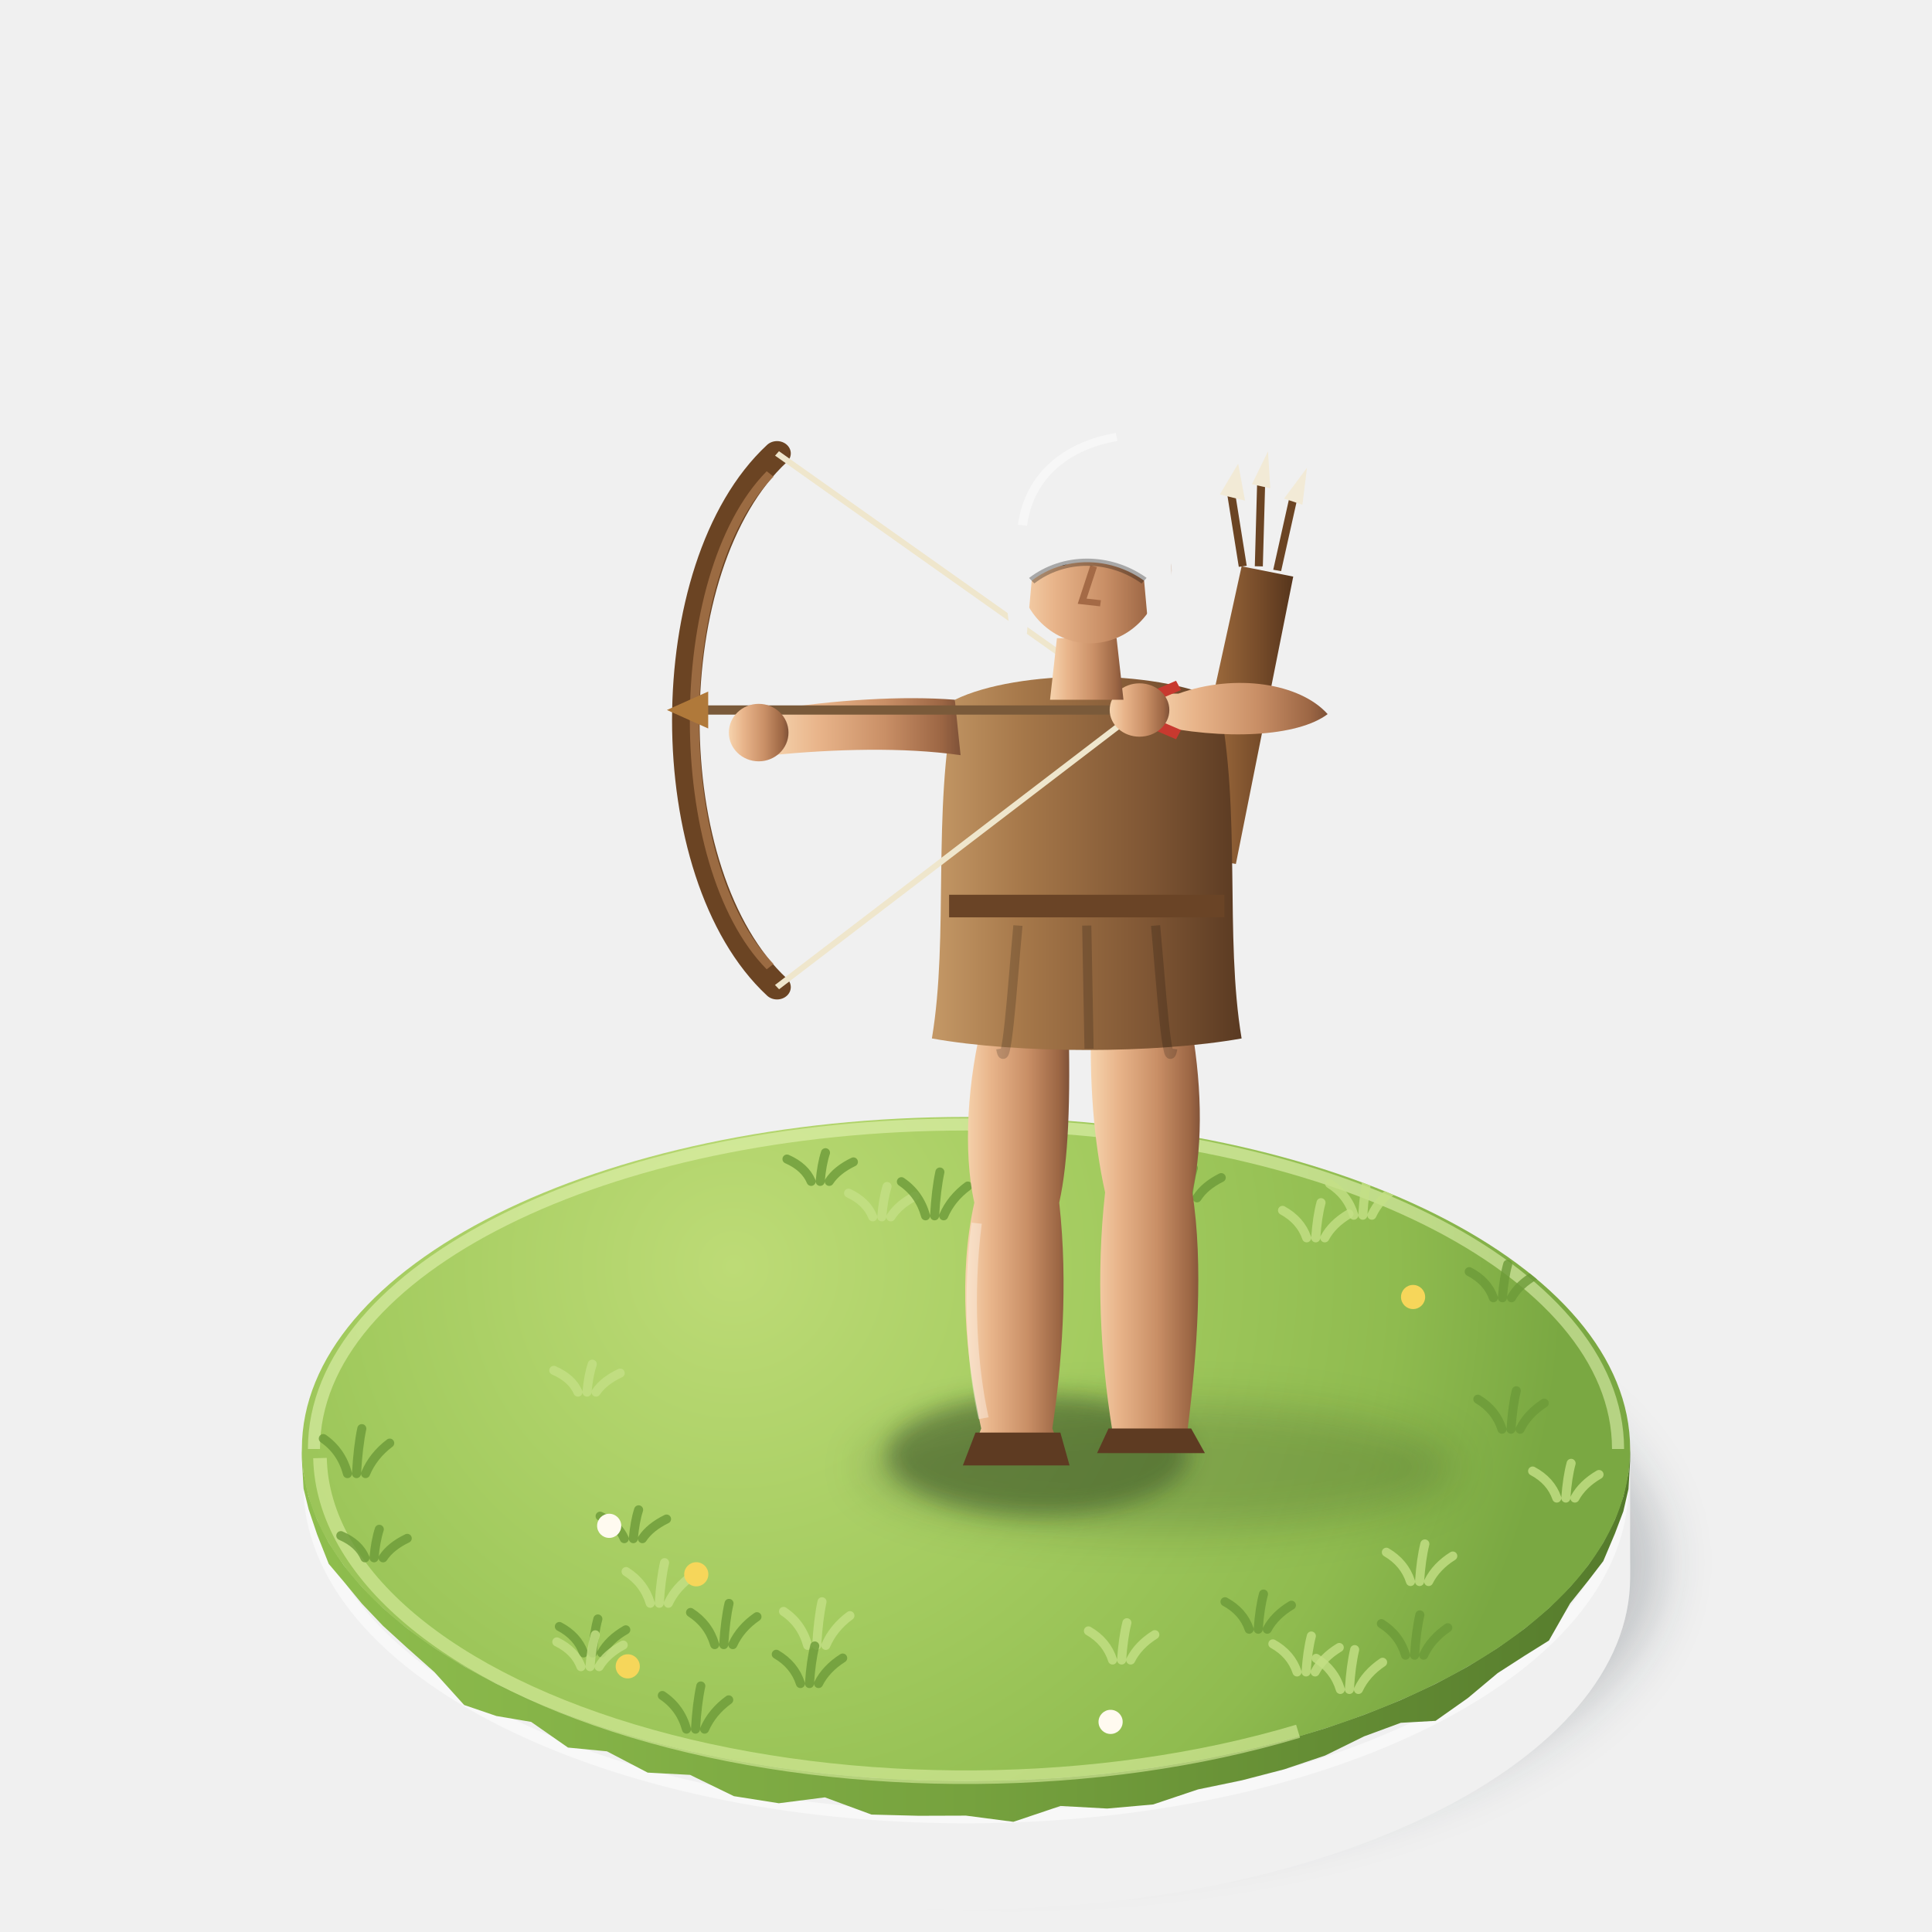
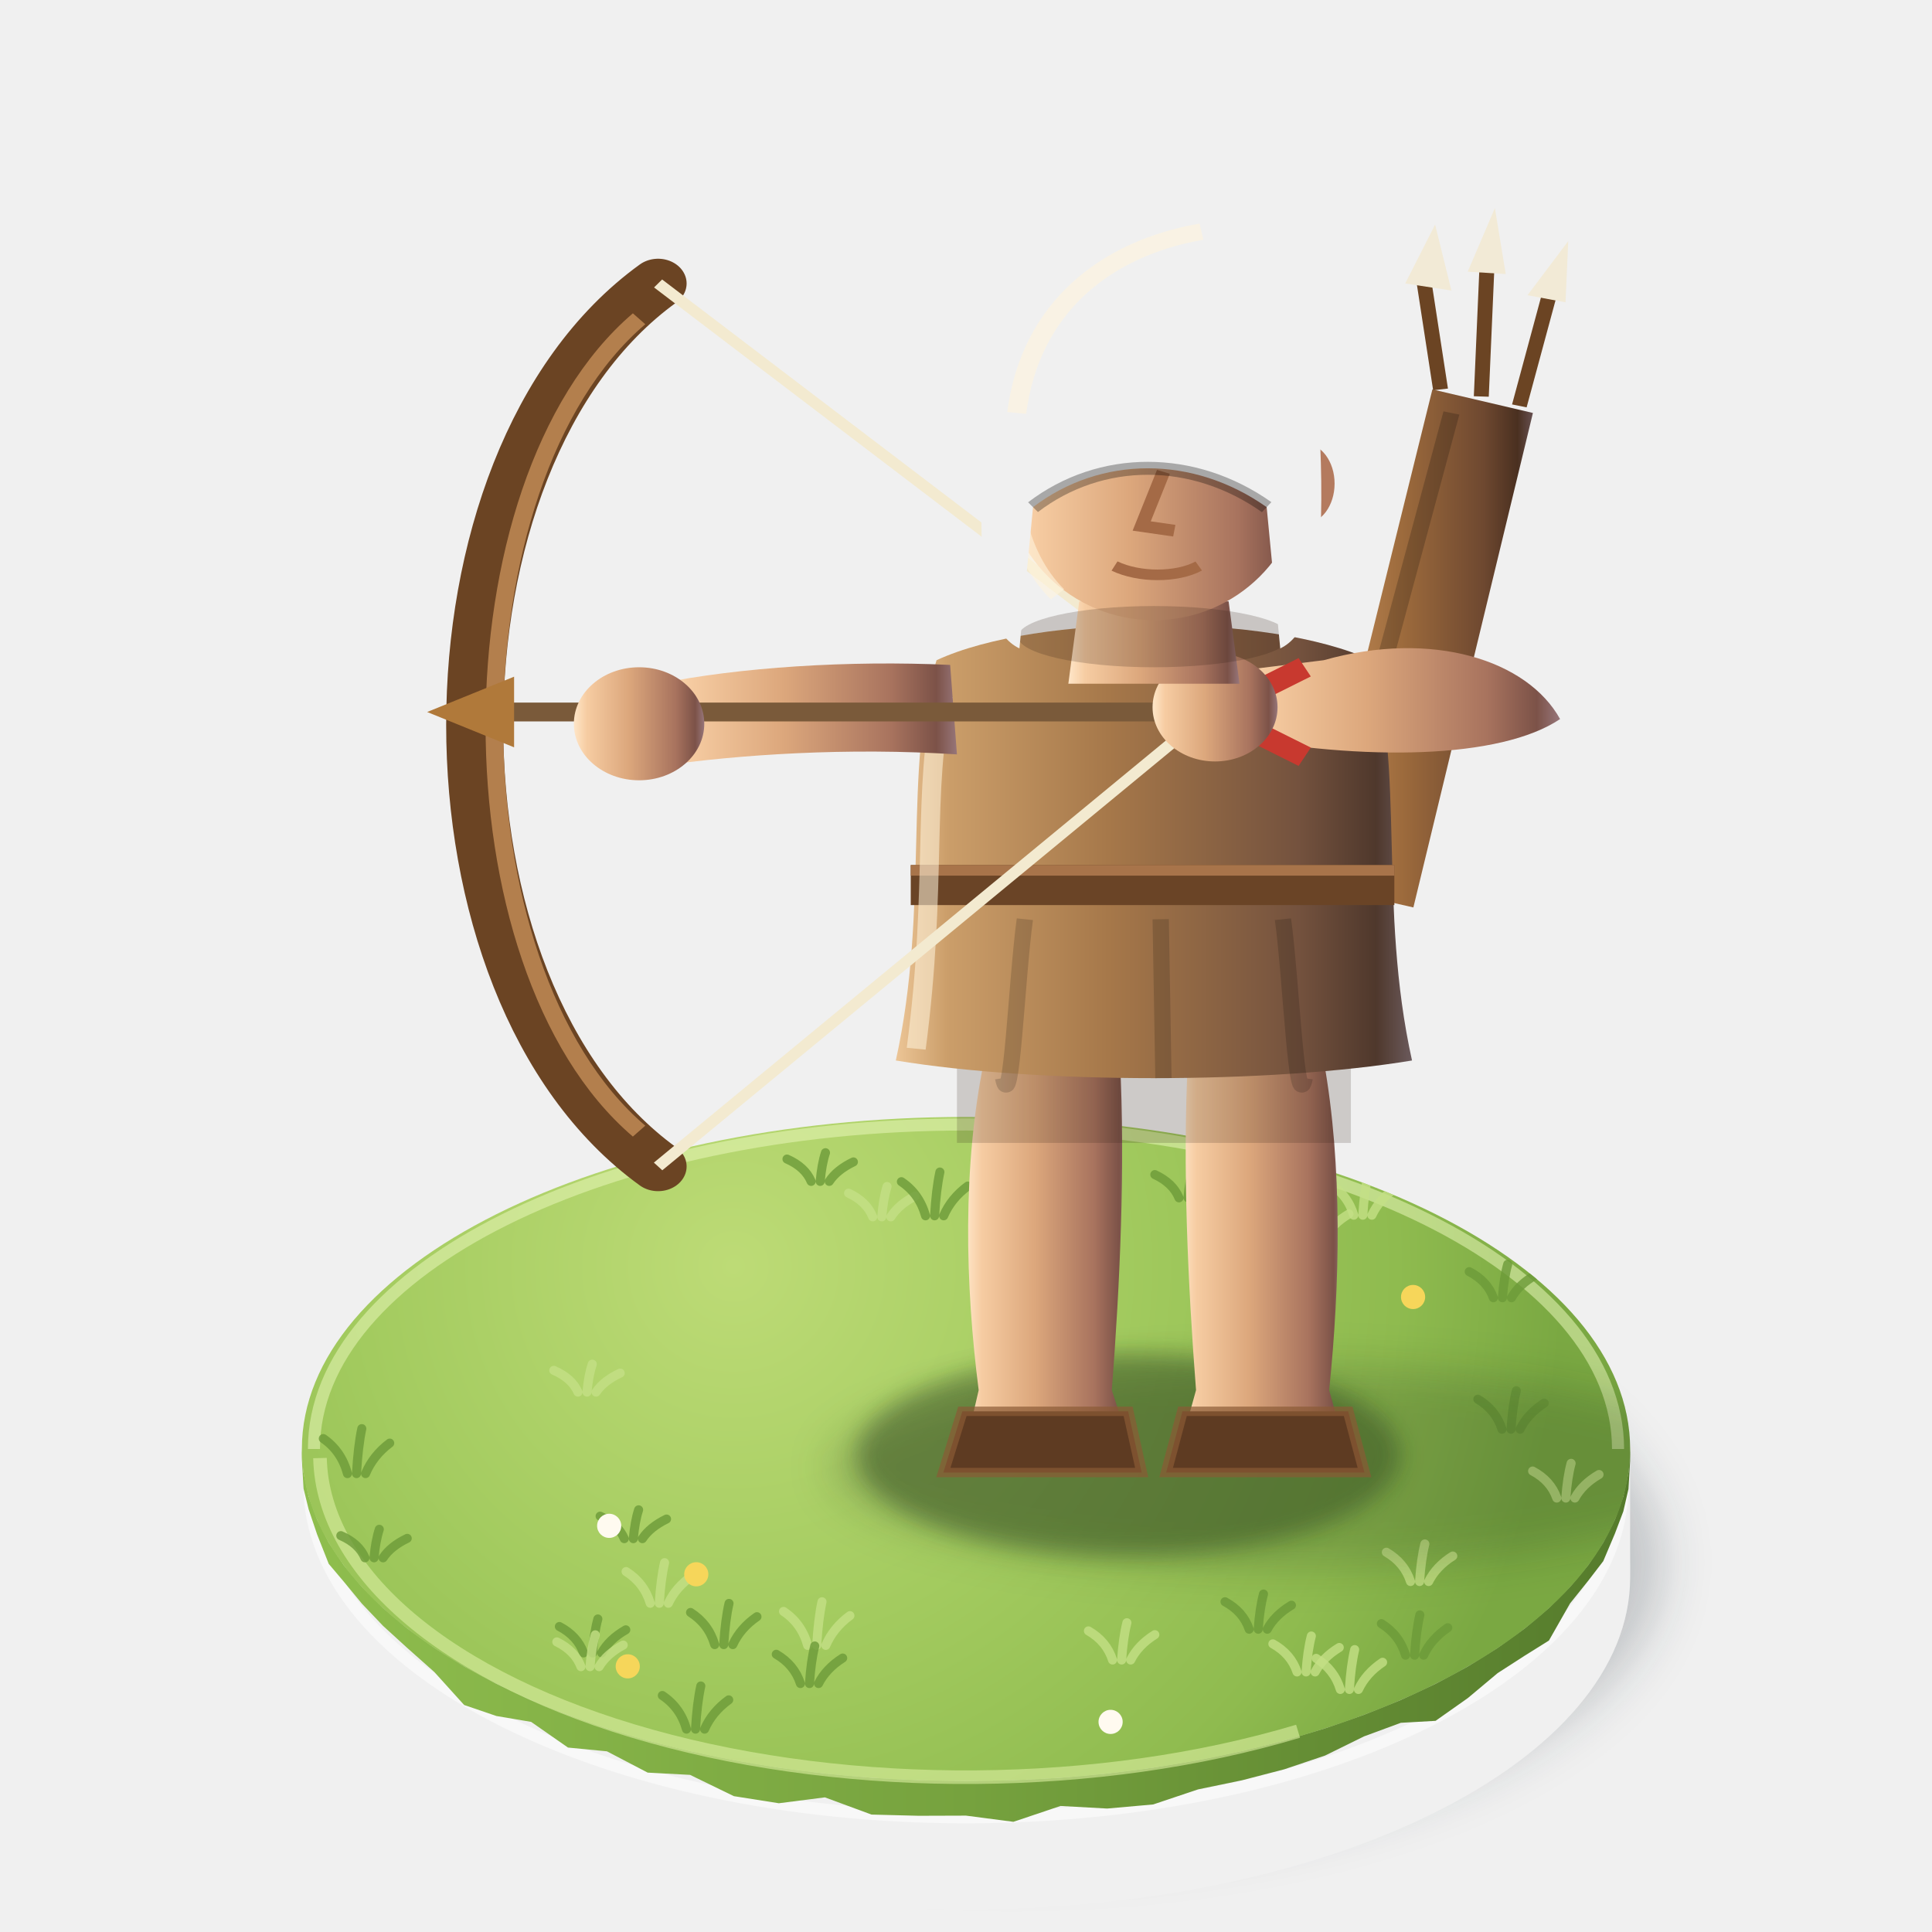
<svg xmlns="http://www.w3.org/2000/svg" viewBox="0 0 128 128">
  <defs>
    <filter id="archer-blur1_6" x="-40%" y="-40%" width="180%" height="180%">
      <feGaussianBlur stdDeviation="1.6" />
    </filter>
    <linearGradient id="archer-own" gradientUnits="userSpaceOnUse" x1="20" y1="0" x2="108" y2="0">
      <stop offset="0" stop-color="#ffffff" />
      <stop offset="0.3" stop-color="#e6e6e6" />
      <stop offset="0.6" stop-color="#c4c4c4" />
      <stop offset="0.86" stop-color="#9a9a9a" />
      <stop offset="1" stop-color="#747474" />
    </linearGradient>
    <linearGradient id="archer-lip" gradientUnits="userSpaceOnUse" x1="20" y1="0" x2="108" y2="0">
      <stop offset="0" stop-color="#8fbe4e" />
      <stop offset="0.5" stop-color="#76a23e" />
      <stop offset="1" stop-color="#557b2c" />
    </linearGradient>
    <radialGradient id="archer-grass" gradientUnits="userSpaceOnUse" cx="48.6" cy="83.9" r="55">
      <stop offset="0" stop-color="#bddb76" />
      <stop offset="0.45" stop-color="#a3cb5f" />
      <stop offset="0.8" stop-color="#8fbb4f" />
      <stop offset="1" stop-color="#7aa842" />
    </radialGradient>
    <clipPath id="archer-top">
      <ellipse cx="64" cy="96" rx="44" ry="22" />
    </clipPath>
    <filter id="archer-blur1_4" x="-40%" y="-40%" width="180%" height="180%">
      <feGaussianBlur stdDeviation="1.4" />
    </filter>
    <filter id="archer-blur0_7" x="-40%" y="-40%" width="180%" height="180%">
      <feGaussianBlur stdDeviation="0.7" />
    </filter>
    <linearGradient id="archer-uacc" x1="0" y1="0" x2="1" y2="0">
      <stop offset="0" stop-color="#ffffff" />
-       <stop offset="0.35" stop-color="#e6e6e6" />
-       <stop offset="0.7" stop-color="#9a9a9a" />
-       <stop offset="1" stop-color="#747474" />
+       <stop offset="0.12" stop-color="#ffffff" />
+       <stop offset="0.45" stop-color="#e6e6e6" />
+       <stop offset="0.8" stop-color="#9a9a9a" />
+       <stop offset="0.94" stop-color="#747474" />
+       <stop offset="1" stop-color="#c4c4c4" />
    </linearGradient>
    <linearGradient id="archer-uskin" x1="0" y1="0" x2="1" y2="0">
-       <stop offset="0" stop-color="#f6d3ad" />
-       <stop offset="0.25" stop-color="#e8b48a" />
-       <stop offset="0.6" stop-color="#c98f66" />
-       <stop offset="0.9" stop-color="#9c6644" />
-       <stop offset="1" stop-color="#7f5238" />
+       <stop offset="0" stop-color="#ffe6c8" />
+       <stop offset="0.1" stop-color="#f6cca2" />
+       <stop offset="0.42" stop-color="#dca77c" />
+       <stop offset="0.78" stop-color="#a8735e" />
+       <stop offset="0.93" stop-color="#7c5248" />
+       <stop offset="1" stop-color="#97767a" />
    </linearGradient>
    <linearGradient id="archer-uleather" x1="0" y1="0" x2="1" y2="0">
-       <stop offset="0" stop-color="#c08a55" />
-       <stop offset="0.3" stop-color="#9c6a3c" />
-       <stop offset="0.7" stop-color="#774c2a" />
-       <stop offset="1" stop-color="#56351c" />
+       <stop offset="0" stop-color="#e2ad74" />
+       <stop offset="0.1" stop-color="#c08a55" />
+       <stop offset="0.42" stop-color="#9c6a3c" />
+       <stop offset="0.78" stop-color="#6e4830" />
+       <stop offset="0.93" stop-color="#4a3020" />
+       <stop offset="1" stop-color="#665050" />
    </linearGradient>
    <linearGradient id="archer-utunic" x1="0" y1="0" x2="1" y2="0">
-       <stop offset="0" stop-color="#c49866" />
-       <stop offset="0.3" stop-color="#a57749" />
-       <stop offset="0.7" stop-color="#7f5634" />
-       <stop offset="1" stop-color="#5a3a22" />
+       <stop offset="0" stop-color="#ecc596" />
+       <stop offset="0.1" stop-color="#cb9e6a" />
+       <stop offset="0.42" stop-color="#a57749" />
+       <stop offset="0.78" stop-color="#74523e" />
+       <stop offset="0.93" stop-color="#4f382c" />
+       <stop offset="1" stop-color="#6b5a5c" />
    </linearGradient>
    <filter id="archer-blk" color-interpolation-filters="sRGB">
      <feColorMatrix type="matrix" values="0 0 0 0 0 0 0 0 0 0 0 0 0 0 0 0 0 0 1 0" />
    </filter>
    <mask id="archer-hole1" maskUnits="userSpaceOnUse" x="-2000" y="-2000" width="4000" height="4000">
      <rect x="-2000" y="-2000" width="4000" height="4000" fill="#fff" />
      <g filter="url(#archer-blk)">
        <path d="M20,96.5 A44,22 0 0 0 108,96.5 L108,104.5 A44,22 0 0 1 20,104.5Z" fill="url(#archer-own)" />
        <path d="M20,103.1 A44,22 0 0 0 108,103.1 L108,104.5 A44,22 0 0 1 20,104.5Z" fill="#4e4e4e" opacity="0.35" />
      </g>
    </mask>
    <mask id="archer-hole2" maskUnits="userSpaceOnUse" x="-2000" y="-2000" width="4000" height="4000">
      <rect x="-2000" y="-2000" width="4000" height="4000" fill="#fff" />
      <g filter="url(#archer-blk)">
-         <g transform="translate(72 96) scale(0.76 0.68)">
-           <path d="M-7,-84 C-8,-93 -4.2,-98.8 1.6,-99.8 C6.4,-100.8 9.6,-98 7.4,-94.4 C6.8,-93.2 7.4,-89.6 7.4,-84 C7.2,-80 6.6,-78 5.6,-77.2 L5,-84.6 C2,-87 -2,-87 -4.8,-84.6 L-5.4,-77.2 C-6.4,-78 -7,-80 -7,-84Z" fill="url(#archer-uacc)" />
+         <g transform="translate(76 96) scale(0.9 0.78)">
+           <path d="M-12.2,-79 C-13.8,-94 -7,-104 2.6,-105.6 C11,-107 16.6,-102 13,-96 C11.8,-94.2 13,-88 12.8,-79 C12.6,-72 11.6,-69 9.8,-68 L8.8,-80 C3.4,-84.4 -3.4,-84.4 -8.4,-80 L-9.4,-68 C-11.2,-69 -12.2,-72 -12.2,-79Z" fill="url(#archer-uacc)" />
        </g>
      </g>
    </mask>
  </defs>
  <g>
    <g mask="url(#archer-hole2)">
      <g mask="url(#archer-hole1)">
        <ellipse cx="67" cy="103.5" rx="43.12" ry="19.8" fill="#1d2b36" opacity="0.22" filter="url(#archer-blur1_6)" />
      </g>
      <path d="M20.5,98.4 A43.5,22 0 0 0 107.5,98.4" fill="none" stroke="#fff" stroke-width="0.8" opacity="0.5" />
      <path d="M20,96 L20.11,97.57 L20.45,99.13 L21.01,100.68 L21.78,102.2 L22.77,103.69 L23.98,105.14 L25.38,106.54 L26.98,107.89 L28.78,109.18 L30.75,110.41 L32.89,111.56 L35.19,112.63 L37.63,113.61 L40.21,114.51 L42.91,115.31 L45.72,116.01 L48.62,116.61 L51.6,117.11 L54.65,117.5 L57.74,117.78 L60.86,117.94 L64,118 L67.14,117.94 L70.26,117.78 L73.35,117.5 L76.4,117.11 L79.38,116.61 L82.28,116.01 L85.09,115.31 L87.79,114.51 L90.37,113.61 L92.81,112.63 L95.11,111.56 L97.25,110.41 L99.22,109.18 L101.02,107.89 L102.62,106.54 L104.02,105.14 L105.23,103.69 L106.22,102.2 L106.99,100.68 L107.55,99.13 L107.89,97.57 L108,96 L108,96.8 L107.89,98.65 L107.55,100.13 L106.99,101.61 L106.22,103.43 L105.23,104.72 L104.02,106.23 L102.62,108.69 L101.02,109.69 L99.22,110.85 L97.25,112.5 L95.11,114.01 L92.81,114.14 L90.37,115.04 L87.79,116.31 L85.09,117.22 L82.28,117.95 L79.38,118.55 L76.4,119.55 L73.35,119.82 L70.26,119.65 L67.14,120.7 L64,120.29 L60.86,120.3 L57.74,120.22 L54.65,119.08 L51.6,119.47 L48.62,119 L45.72,117.59 L42.91,117.44 L40.21,116.03 L37.63,115.78 L35.19,114.08 L32.89,113.69 L30.75,112.96 L28.78,110.78 L26.98,109.18 L25.38,107.72 L23.98,106.25 L22.77,104.78 L21.78,103.61 L21.01,101.66 L20.45,100 L20.11,98.62 L20,96.68Z" fill="url(#archer-lip)" />
      <ellipse cx="64" cy="96" rx="44" ry="22" fill="url(#archer-grass)" />
      <path d="M21.2,96.6 A42.8,21.4 0 0 0 86,114.7" fill="none" stroke="#dcefa2" stroke-width="0.9" opacity="0.6" />
      <path d="M20.8,96 A43.2,21.5 0 0 1 107.2,96" fill="none" stroke="#e8f5b8" stroke-width="0.8" opacity="0.55" />
      <g clip-path="url(#archer-top)">
        <path d="M47.35,108.96 q-0.4,-1.36 -1.6,-2.13 M47.95,108.96 q0.1,-1.64 0.35,-2.73 M48.55,108.96 q0.5,-1.09 1.6,-1.85" stroke="#6c9a38" stroke-width="0.6" stroke-linecap="round" fill="none" opacity="0.8" />
        <path d="M41.36,101.94 q-0.4,-0.95 -1.6,-1.49 M41.96,101.94 q0.1,-1.14 0.35,-1.91 M42.56,101.94 q0.5,-0.76 1.6,-1.3" stroke="#6c9a38" stroke-width="0.6" stroke-linecap="round" fill="none" opacity="0.8" />
        <path d="M38.66,109.51 q-0.4,-1.12 -1.6,-1.75 M39.26,109.51 q0.1,-1.35 0.35,-2.25 M39.86,109.51 q0.5,-0.9 1.6,-1.53" stroke="#6c9a38" stroke-width="0.6" stroke-linecap="round" fill="none" opacity="0.8" />
        <path d="M93.45,104.78 q-0.4,-1.24 -1.6,-1.94 M94.05,104.78 q0.1,-1.49 0.35,-2.49 M94.65,104.78 q0.5,-1 1.6,-1.69" stroke="#c4e086" stroke-width="0.6" stroke-linecap="round" fill="none" opacity="0.8" />
        <path d="M53.51,109.01 q-0.4,-1.45 -1.6,-2.25 M54.11,109.01 q0.1,-1.73 0.35,-2.89 M54.71,109.01 q0.5,-1.16 1.6,-1.97" stroke="#c4e086" stroke-width="0.6" stroke-linecap="round" fill="none" opacity="0.8" />
        <path d="M43.08,106.22 q-0.4,-1.34 -1.6,-2.1 M43.68,106.22 q0.1,-1.61 0.35,-2.69 M44.28,106.22 q0.5,-1.07 1.6,-1.83" stroke="#c4e086" stroke-width="0.6" stroke-linecap="round" fill="none" opacity="0.8" />
        <path d="M45.48,114.56 q-0.4,-1.43 -1.6,-2.23 M46.08,114.56 q0.1,-1.72 0.35,-2.86 M46.68,114.56 q0.5,-1.14 1.6,-1.94" stroke="#6c9a38" stroke-width="0.6" stroke-linecap="round" fill="none" opacity="0.8" />
        <path d="M38.29,92.23 q-0.4,-0.92 -1.6,-1.44 M38.89,92.23 q0.1,-1.11 0.35,-1.85 M39.49,92.23 q0.5,-0.74 1.6,-1.26" stroke="#c4e086" stroke-width="0.6" stroke-linecap="round" fill="none" opacity="0.8" />
        <path d="M38.49,110.42 q-0.4,-1.05 -1.6,-1.64 M39.09,110.42 q0.1,-1.27 0.35,-2.11 M39.69,110.42 q0.5,-0.84 1.6,-1.43" stroke="#c4e086" stroke-width="0.6" stroke-linecap="round" fill="none" opacity="0.8" />
        <path d="M57.82,80.62 q-0.4,-1.01 -1.6,-1.57 M58.42,80.62 q0.1,-1.21 0.35,-2.01 M59.02,80.62 q0.5,-0.8 1.6,-1.37" stroke="#c4e086" stroke-width="0.6" stroke-linecap="round" fill="none" opacity="0.8" />
        <path d="M73.71,109.98 q-0.4,-1.24 -1.6,-1.93 M74.31,109.98 q0.1,-1.48 0.35,-2.47 M74.91,109.98 q0.5,-0.99 1.6,-1.68" stroke="#c4e086" stroke-width="0.6" stroke-linecap="round" fill="none" opacity="0.8" />
        <path d="M61.32,80.55 q-0.4,-1.45 -1.6,-2.26 M61.92,80.55 q0.1,-1.74 0.35,-2.9 M62.52,80.55 q0.5,-1.16 1.6,-1.97" stroke="#6c9a38" stroke-width="0.6" stroke-linecap="round" fill="none" opacity="0.8" />
        <path d="M82.76,107.94 q-0.4,-1.17 -1.6,-1.82 M83.36,107.94 q0.1,-1.4 0.35,-2.33 M83.96,107.94 q0.5,-0.93 1.6,-1.59" stroke="#6c9a38" stroke-width="0.6" stroke-linecap="round" fill="none" opacity="0.8" />
        <path d="M53.03,111.54 q-0.4,-1.24 -1.6,-1.94 M53.63,111.54 q0.1,-1.49 0.35,-2.49 M54.23,111.54 q0.5,-0.99 1.6,-1.69" stroke="#6c9a38" stroke-width="0.6" stroke-linecap="round" fill="none" opacity="0.8" />
        <path d="M23.02,97.63 q-0.4,-1.49 -1.6,-2.32 M23.62,97.63 q0.1,-1.79 0.35,-2.98 M24.22,97.63 q0.5,-1.19 1.6,-2.02" stroke="#6c9a38" stroke-width="0.6" stroke-linecap="round" fill="none" opacity="0.8" />
        <path d="M78.11,79.36 q-0.4,-0.98 -1.6,-1.54 M78.71,79.36 q0.1,-1.18 0.35,-1.97 M79.31,79.36 q0.5,-0.79 1.6,-1.34" stroke="#6c9a38" stroke-width="0.6" stroke-linecap="round" fill="none" opacity="0.8" />
        <path d="M88.8,111.93 q-0.4,-1.32 -1.6,-2.06 M89.4,111.93 q0.1,-1.58 0.35,-2.64 M90,111.93 q0.5,-1.06 1.6,-1.8" stroke="#c4e086" stroke-width="0.6" stroke-linecap="round" fill="none" opacity="0.8" />
        <path d="M85.93,110.77 q-0.4,-1.19 -1.6,-1.86 M86.53,110.77 q0.1,-1.43 0.35,-2.38 M87.13,110.77 q0.5,-0.95 1.6,-1.62" stroke="#c4e086" stroke-width="0.6" stroke-linecap="round" fill="none" opacity="0.8" />
        <path d="M24.18,103.21 q-0.4,-0.95 -1.6,-1.47 M24.78,103.21 q0.1,-1.13 0.35,-1.89 M25.38,103.21 q0.5,-0.76 1.6,-1.29" stroke="#6c9a38" stroke-width="0.6" stroke-linecap="round" fill="none" opacity="0.8" />
        <path d="M89.69,80.51 q-0.4,-1.34 -1.6,-2.09 M90.29,80.51 q0.1,-1.61 0.35,-2.68 M90.89,80.51 q0.5,-1.07 1.6,-1.83" stroke="#c4e086" stroke-width="0.6" stroke-linecap="round" fill="none" opacity="0.8" />
        <path d="M98.94,85.98 q-0.4,-1.11 -1.6,-1.73 M99.54,85.98 q0.1,-1.33 0.35,-2.22 M100.14,85.98 q0.5,-0.89 1.6,-1.51" stroke="#6c9a38" stroke-width="0.6" stroke-linecap="round" fill="none" opacity="0.8" />
        <path d="M103.14,99.25 q-0.4,-1.15 -1.6,-1.79 M103.74,99.25 q0.1,-1.38 0.35,-2.3 M104.34,99.25 q0.5,-0.92 1.6,-1.56" stroke="#c4e086" stroke-width="0.6" stroke-linecap="round" fill="none" opacity="0.8" />
        <path d="M99.51,94.69 q-0.4,-1.27 -1.6,-1.99 M100.11,94.69 q0.1,-1.53 0.35,-2.55 M100.71,94.69 q0.5,-1.02 1.6,-1.73" stroke="#6c9a38" stroke-width="0.6" stroke-linecap="round" fill="none" opacity="0.8" />
        <path d="M53.74,78.27 q-0.4,-0.95 -1.6,-1.48 M54.34,78.27 q0.1,-1.14 0.35,-1.9 M54.94,78.27 q0.5,-0.76 1.6,-1.29" stroke="#6c9a38" stroke-width="0.6" stroke-linecap="round" fill="none" opacity="0.8" />
        <path d="M93.12,109.66 q-0.4,-1.34 -1.6,-2.09 M93.72,109.66 q0.1,-1.6 0.35,-2.67 M94.32,109.66 q0.5,-1.07 1.6,-1.82" stroke="#6c9a38" stroke-width="0.6" stroke-linecap="round" fill="none" opacity="0.8" />
        <path d="M86.57,82.01 q-0.4,-1.16 -1.6,-1.82 M87.17,82.01 q0.1,-1.4 0.35,-2.33 M87.77,82.01 q0.5,-0.93 1.6,-1.58" stroke="#c4e086" stroke-width="0.6" stroke-linecap="round" fill="none" opacity="0.8" />
        <circle cx="73.58" cy="114.08" r="0.8" fill="#fffaf0" />
        <circle cx="40.36" cy="101.09" r="0.8" fill="#fffaf0" />
        <circle cx="41.59" cy="110.4" r="0.8" fill="#f6d65a" />
        <circle cx="93.62" cy="85.93" r="0.8" fill="#f6d65a" />
        <circle cx="46.13" cy="104.3" r="0.8" fill="#f6d65a" />
      </g>
      <g clip-path="url(#archer-top)">
-         <ellipse cx="76.8" cy="97.2" rx="19.6" ry="4.2" fill="#1f3315" opacity="0.21" filter="url(#archer-blur1_4)" />
-         <ellipse cx="68.8" cy="96.4" rx="10" ry="4" fill="#1f3315" opacity="0.38" filter="url(#archer-blur0_7)" />
+         <ellipse cx="85" cy="97.2" rx="30" ry="6.76" fill="#1f3315" opacity="0.21" filter="url(#archer-blur1_4)" />
+         <ellipse cx="74.8" cy="96.4" rx="18" ry="6.72" fill="#1f3315" opacity="0.38" filter="url(#archer-blur0_7)" />
      </g>
-       <g transform="translate(72 96) scale(0.76 0.68)">
-         <path d="M8,-58 L13.5,-86 L18,-85 L13,-57Z" fill="url(#archer-uleather)" />
-         <path d="M13.6,-86 L12.6,-93 M15,-86 L15.2,-94 M16.6,-85.6 L18,-92.6" stroke="#6b4423" stroke-width="0.7" />
-         <path d="M11.6,-93 L13.2,-96 L13.8,-92.4Z M14.4,-94 L15.8,-97.2 L16,-93.6Z M17.2,-92.6 L19.2,-95.6 L18.8,-92Z" fill="#f2ead6" />
+       <g transform="translate(76 96) scale(0.9 0.78)">
+         <path d="M12,-48 L21,-90 L28.4,-88 L19.6,-46Z" fill="url(#archer-uleather)" />
+         <path d="M21.6,-90 L20.4,-99 M24.6,-89.4 L25,-100 M27.4,-88.6 L29.6,-98" stroke="#6b4423" stroke-width="1.1" />
+         <path d="M19,-99 L21.2,-104 L22.4,-98.4Z M23.6,-100 L25.6,-105.4 L26.4,-99.8Z M28,-98 L31,-102.6 L30.8,-97.4Z" fill="#f2ead6" />
+         <path d="M14,-52 L22.4,-88" stroke="#000" stroke-width="1.2" opacity="0.2" />
      </g>
-       <g transform="translate(72 96) scale(0.76 0.68)">
-         <g transform="rotate(0 -5 -42)">
-           <path d="M-9,-42 L-1.6,-42 C-1.4,-34 -1.6,-28 -2.4,-24 C-1.6,-16 -2.2,-8 -3,-2 L-1.8,1.5 L-10.4,1.5 L-9.2,-2 C-10.6,-9 -11.2,-17 -9.8,-24 C-10.8,-29 -10.4,-36 -9,-42Z" fill="url(#archer-uskin)" />
-           <path d="M-10.8,1.6 L-1.5,1.6 L-2.3,-1.6 L-9.7,-1.6Z" fill="#5e3b22" />
+       <g transform="translate(76 96) scale(0.9 0.78)">
+         <g transform="rotate(0 -7 -33)">
+           <path d="M-12,-33 L-2,-33 C-1.6,-24 -2,-14 -2.6,-5 L-1.2,0 L-13.4,0 L-12.4,-5 C-13.4,-14 -13.6,-24 -12,-33Z" fill="url(#archer-uskin)" />
+           <path d="M-15,2 L-0.4,2 L-1.4,-3.2 L-13.6,-3.2Z" fill="#5e3b22" />
+           <path d="M-15,2 L-0.4,2 L-1.4,-3.2 L-13.6,-3.2Z" fill="none" stroke="#8a5a34" stroke-width="0.8" opacity="0.7" />
        </g>
      </g>
-       <g transform="translate(72 96) scale(0.76 0.68)">
-         <g transform="rotate(0 5 -42)">
-           <path d="M0.4,-42 L9,-42 C10,-36 10.2,-30 9.2,-25 C10.2,-18 9.6,-9 8.8,-2 L10,0 L1.2,0 L2.2,-2 C1.2,-9 0.8,-17 1.6,-25 C0.6,-30 0.2,-36 0.4,-42Z" fill="url(#archer-uskin)" />
-           <path d="M0.9,0.4 L10.3,0.4 L9.1,-2 L1.9,-2Z" fill="#5e3b22" />
+       <g transform="translate(76 96) scale(0.9 0.78)">
+         <g transform="rotate(0 8 -33)">
+           <path d="M3,-33 L13,-33 C14.4,-24 14.2,-14 13.4,-5 L14.6,0 L2.4,0 L3.6,-5 C3,-14 2.6,-24 3,-33Z" fill="url(#archer-uskin)" />
+           <path d="M1.4,2 L16,2 L14.8,-3.2 L2.6,-3.2Z" fill="#5e3b22" />
+           <path d="M1.4,2 L16,2 L14.8,-3.2 L2.6,-3.2Z" fill="none" stroke="#8a5a34" stroke-width="0.8" opacity="0.7" />
        </g>
      </g>
-       <g transform="translate(72 96) scale(0.76 0.68)">
-         <path d="M-9.6,-22 C-10.4,-15 -10,-8 -9,-3" fill="none" stroke="#fff" stroke-width="0.9" opacity="0.35" />
+       <g transform="translate(76 96) scale(0.9 0.78)">
+         <rect x="-14" y="-33" width="29" height="7" fill="#2b1a10" opacity="0.18" />
      </g>
-       <g transform="translate(72 96) scale(0.76 0.68)">
-         <path d="M-11.5,-73 C-13.5,-62 -12,-50 -13.5,-40 C-6,-38.5 6,-38.5 13.5,-40 C12,-50 13.5,-62 11.5,-73 C6,-76 -6,-76 -11.5,-73Z" fill="url(#archer-utunic)" />
-         <rect x="-12" y="-54" width="24" height="2.2" fill="#6a4426" />
-         <path d="M-6,-51 C-6.5,-45 -7,-36 -7.5,-39 M0,-51 L0.2,-39 M6,-51 C6.5,-45 7,-36 7.5,-39" fill="none" stroke="#000" stroke-width="0.8" opacity="0.18" />
+       <g transform="translate(76 96) scale(0.9 0.78)">
+         <path d="M-15.5,-67 C-18,-58 -16,-46 -18.5,-33 C-8,-31 9,-31 19.5,-33 C17,-46 19,-58 16.5,-67 C9,-71 -8,-71 -15.5,-67Z" fill="url(#archer-utunic)" />
+         <rect x="-17.4" y="-49.6" width="35.6" height="3.4" fill="#6a4426" />
+         <rect x="-17.4" y="-49.6" width="35.6" height="0.9" fill="#a8744a" />
+         <path d="M-9,-45 C-9.6,-40 -10,-28 -10.6,-31.5 M1,-45 L1.2,-31.5 M10,-45 C10.6,-40 11,-28 11.6,-31.5" fill="none" stroke="#000" stroke-width="1.2" opacity="0.16" />
+         <path d="M-15,-64 C-16.6,-56 -15.4,-48 -17,-34" fill="none" stroke="#fff4dc" stroke-width="1.4" opacity="0.55" />
      </g>
-       <g transform="translate(72 96) scale(0.76 0.68)">
-         <path d="M-11.5,-73 C-16,-73.4 -22,-73 -27.5,-72 L-27.5,-67.6 C-22,-68.2 -16,-68.4 -11,-67.6Z" fill="url(#archer-uskin)" />
-         <path d="M8,-73.6 C13,-75.6 18.6,-74.6 21,-71.6 C18.4,-69.4 12,-69 5.6,-70.6 L5.6,-73.6Z" fill="url(#archer-uskin)" />
-         <path d="M-27,-97 C-37.6,-86 -37.6,-56 -27,-45" fill="none" stroke="#6b4423" stroke-width="2.4" stroke-linecap="round" />
-         <path d="M-27.6,-95 C-36.4,-85 -36.4,-57 -27.6,-47" fill="none" stroke="#a8744a" stroke-width="0.8" opacity="0.8" />
-         <path d="M-27,-97 L4.6,-72 L-27,-45" fill="none" stroke="#efe6cc" stroke-width="0.55" />
-         <path d="M-34,-72 L7,-72" stroke="#7a5a3a" stroke-width="0.9" />
-         <path d="M-36.6,-72 L-33,-73.8 L-33,-70.2Z" fill="#b0793a" />
-         <path d="M3,-72 L8,-74.4 M3,-72 L8,-69.6" stroke="#c8392f" stroke-width="1" />
-         <ellipse cx="-28.6" cy="-69.8" rx="2.6" ry="2.8" fill="url(#archer-uskin)" />
-         <ellipse cx="4.6" cy="-72" rx="2.6" ry="2.6" fill="url(#archer-uskin)" />
+       <g transform="translate(76 96) scale(0.9 0.78)">
+         <path d="M-14.5,-66.6 C-22,-67 -30,-66.4 -36,-65 L-36,-58 C-30,-59 -22,-59.6 -14,-59Z" fill="url(#archer-uskin)" />
+         <path d="M13,-67 C21,-69.6 28,-67 30.4,-62 C26,-58.6 16,-58.4 6,-60.6 L6,-66Z" fill="url(#archer-uskin)" />
+         <path d="M-36,-99 C-54,-84 -54,-39 -36,-24" fill="none" stroke="#6b4423" stroke-width="4.2" stroke-linecap="round" />
+         <path d="M-37.4,-96 C-51.6,-82 -51.6,-41 -37.4,-27" fill="none" stroke="#c08a55" stroke-width="1.3" opacity="0.85" />
+         <path d="M-36,-99 L5,-63 L-36,-24" fill="none" stroke="#f3ead0" stroke-width="0.9" />
+         <path d="M-48,-62.6 L9,-62.6" stroke="#7a5a3a" stroke-width="1.6" />
+         <path d="M-53,-62.6 L-46.6,-65.6 L-46.6,-59.6Z" fill="#b0793a" />
+         <path d="M5,-62.6 L11.6,-66.4 M5,-62.6 L11.6,-58.8" stroke="#c8392f" stroke-width="1.8" />
+         <circle cx="-37.4" cy="-61.6" r="4.8" fill="url(#archer-uskin)" />
+         <circle cx="5" cy="-63" r="4.6" fill="url(#archer-uskin)" />
      </g>
-       <g transform="translate(72 96) scale(0.76 0.68)">
-         <path d="M-2.6,-79 L2.6,-79 L3.2,-73 L-3.2,-73Z" fill="url(#archer-uskin)" />
-         <ellipse cx="0.3" cy="-86" rx="6.3" ry="7.5" fill="url(#archer-uskin)" />
-         <ellipse cx="6.2" cy="-85.6" rx="1.2" ry="2" fill="#b47a54" />
-         <ellipse cx="-2.3" cy="-86.6" rx="0.8" ry="0.55" fill="#2a1d14" />
-         <ellipse cx="2.9" cy="-86.6" rx="0.8" ry="0.55" fill="#2a1d14" />
-         <path d="M0.6,-86 L-0.4,-82.6 L1.2,-82.4" fill="none" stroke="#a46a46" stroke-width="0.6" />
+       <g transform="translate(76 96) scale(0.9 0.78)">
+         <path d="M-5,-72 L6,-72 L6.8,-65 L-5.8,-65Z" fill="url(#archer-uskin)" />
+         <ellipse cx="0.5" cy="-83" rx="11" ry="12.6" fill="url(#archer-uskin)" />
+         <ellipse cx="11.6" cy="-82" rx="2.2" ry="3.4" fill="#b47a5e" />
+         <ellipse cx="-4" cy="-84.4" rx="1.5" ry="1.2" fill="#2a1d14" />
+         <ellipse cx="5.2" cy="-84.4" rx="1.5" ry="1.2" fill="#2a1d14" />
+         <path d="M-6.6,-88 L-2,-88.8 M3,-88.8 L7.6,-88" stroke="#4a3222" stroke-width="1.1" stroke-linecap="round" />
+         <path d="M1.2,-83 L-0.4,-78.4 L2,-78" fill="none" stroke="#a46a46" stroke-width="1" />
+         <path d="M-9.6,-88 C-10.6,-82 -9.6,-76 -6.6,-72.6" fill="none" stroke="#fff4dc" stroke-width="1.3" opacity="0.6" />
+         <ellipse cx="0.5" cy="-69" rx="10" ry="2.6" fill="#2b1a10" opacity="0.2" />
+       </g>
+       <g transform="translate(76 96) scale(0.9 0.78)">
+         <path d="M-2.4,-75 C-0.6,-74 2.2,-74 3.8,-75" fill="none" stroke="#a46a46" stroke-width="0.9" />
      </g>
    </g>
-     <g transform="translate(72 96) scale(0.76 0.68)">
-       <path d="M-5.6,-90 C-5,-95 -1.6,-97.8 2.6,-98.6" fill="none" stroke="#fff" stroke-width="0.8" opacity="0.45" />
-       <path d="M-4.8,-84.6 C-2,-87 2,-87 5,-84.6" fill="none" stroke="#000" stroke-width="0.7" opacity="0.3" />
+     <g transform="translate(76 96) scale(0.9 0.78)">
+       <path d="M-9.6,-88 C-8.6,-97 -3,-102 4,-103.4" fill="none" stroke="#fff4dc" stroke-width="1.4" opacity="0.6" />
+       <path d="M-8.4,-80 C-3.4,-84.4 3.4,-84.4 8.8,-80" fill="none" stroke="#000" stroke-width="1.1" opacity="0.3" />
    </g>
  </g>
</svg>
